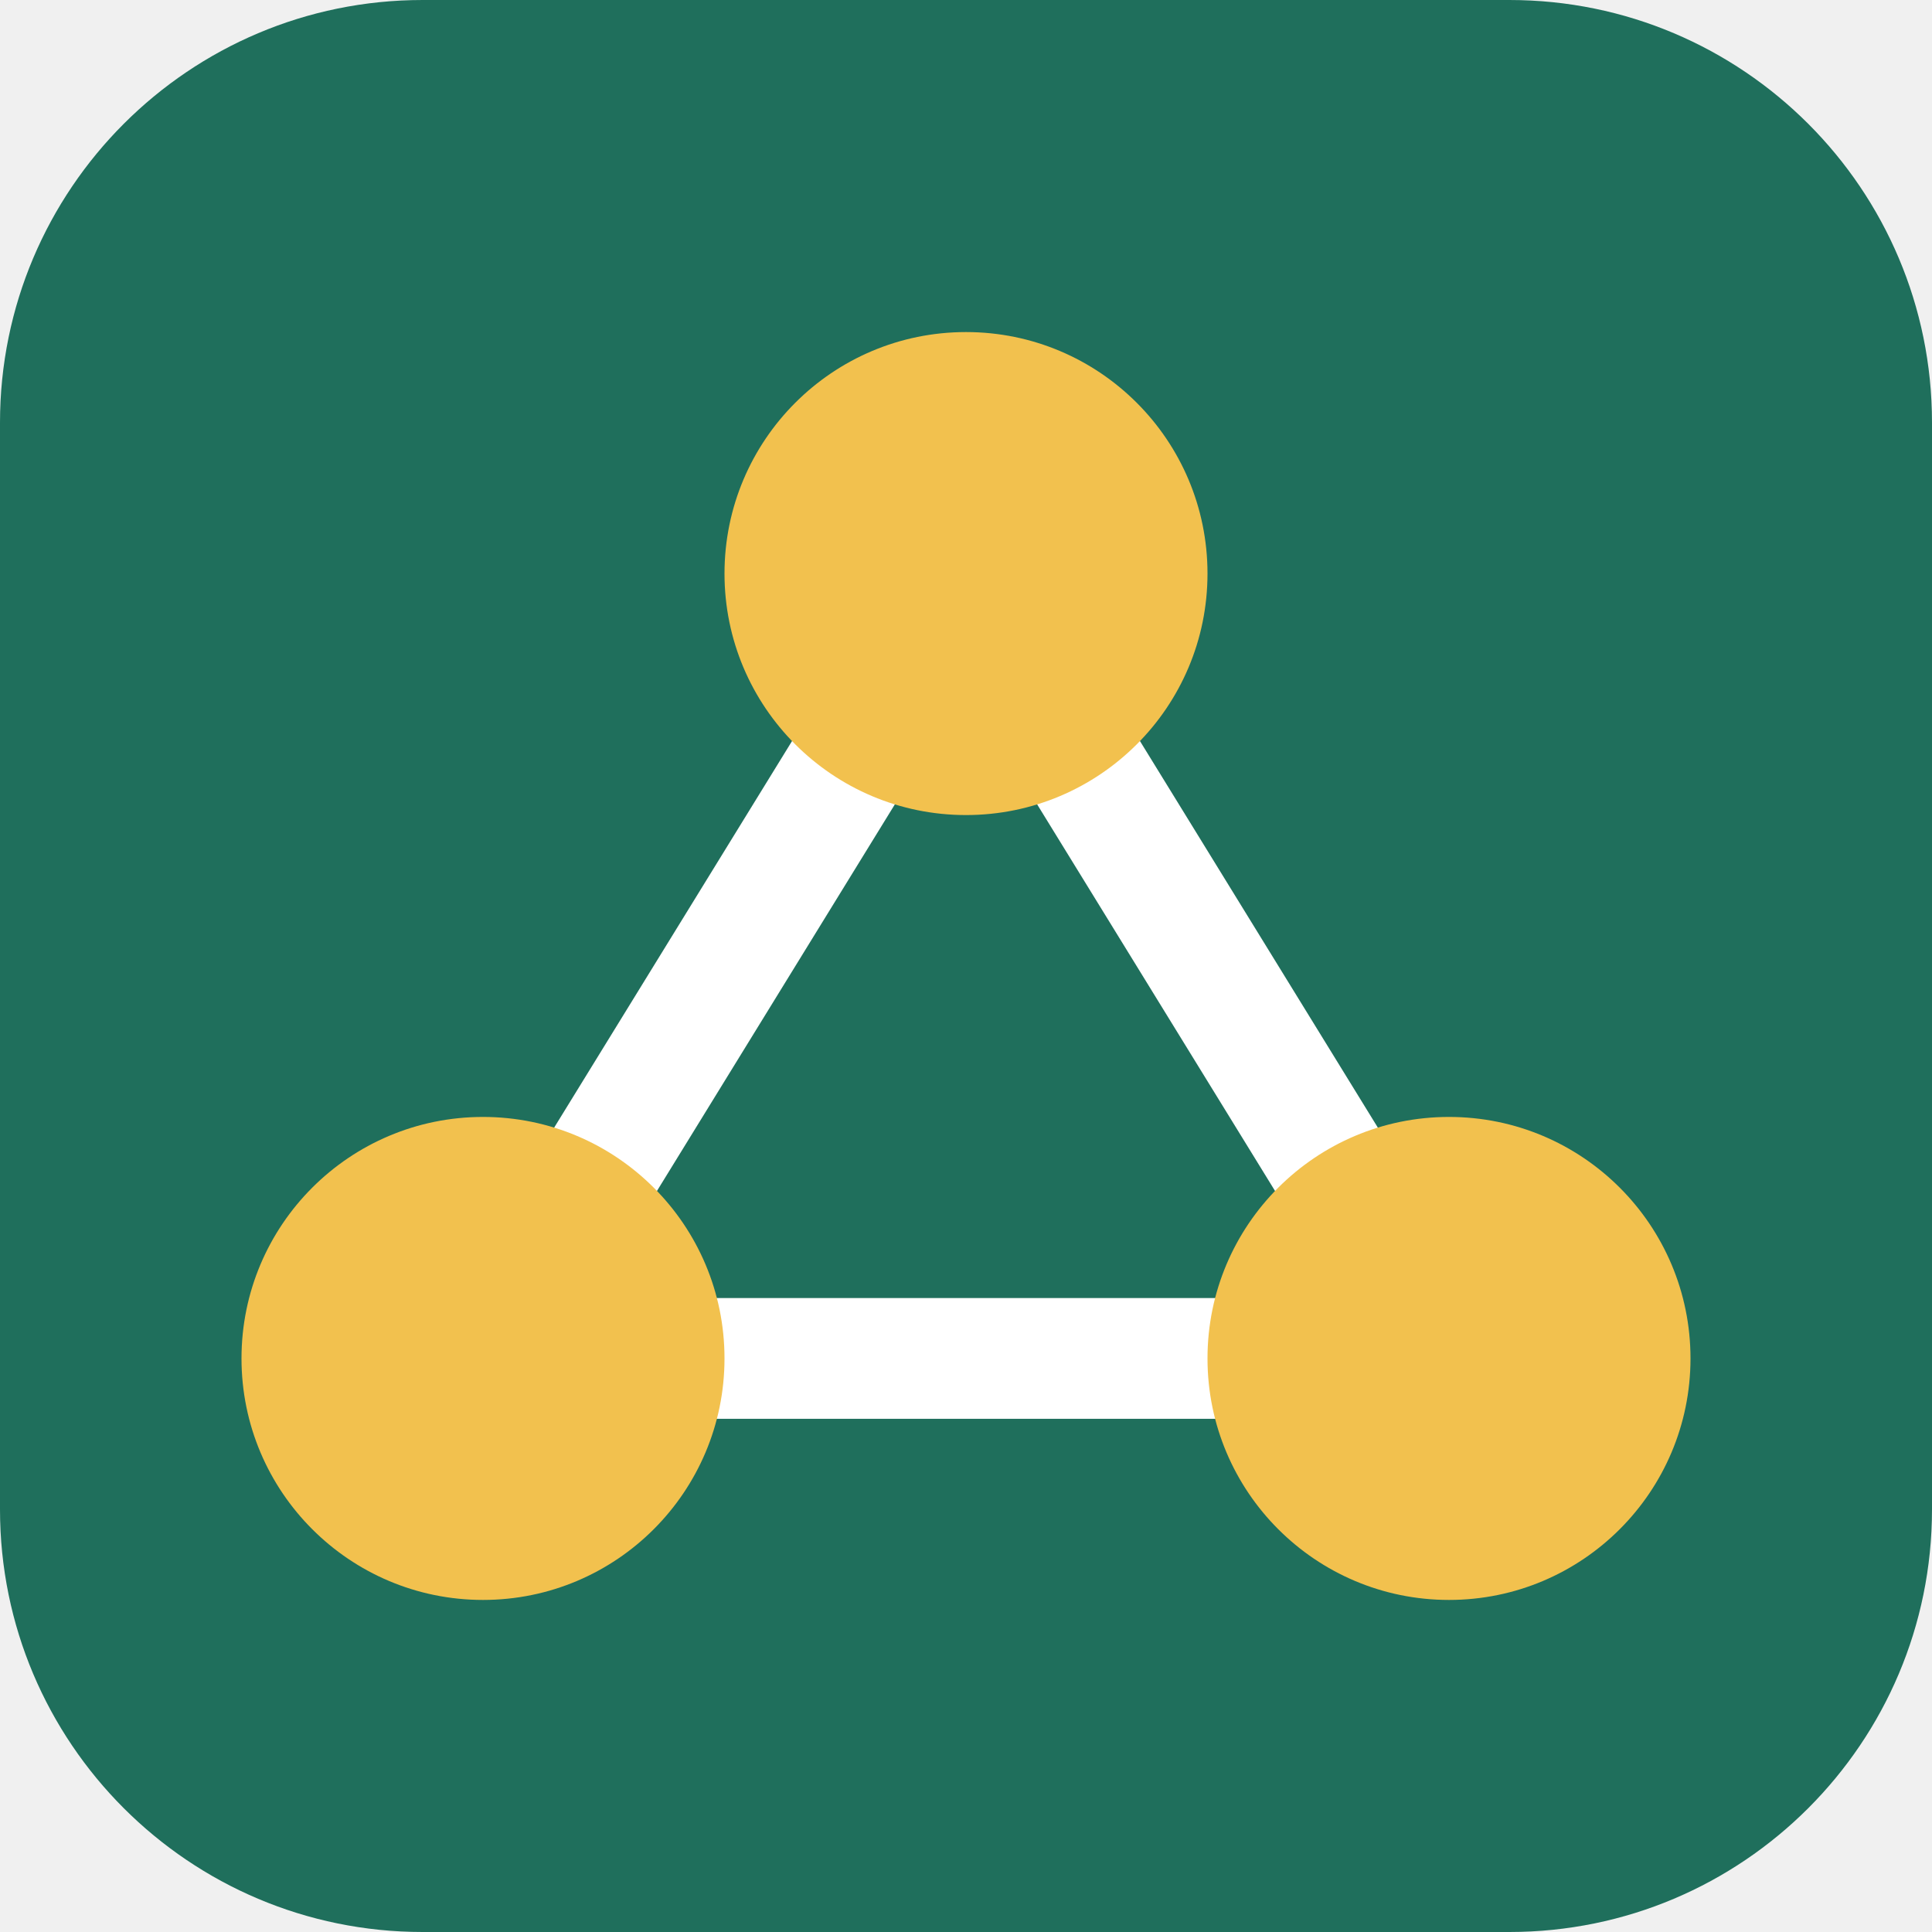
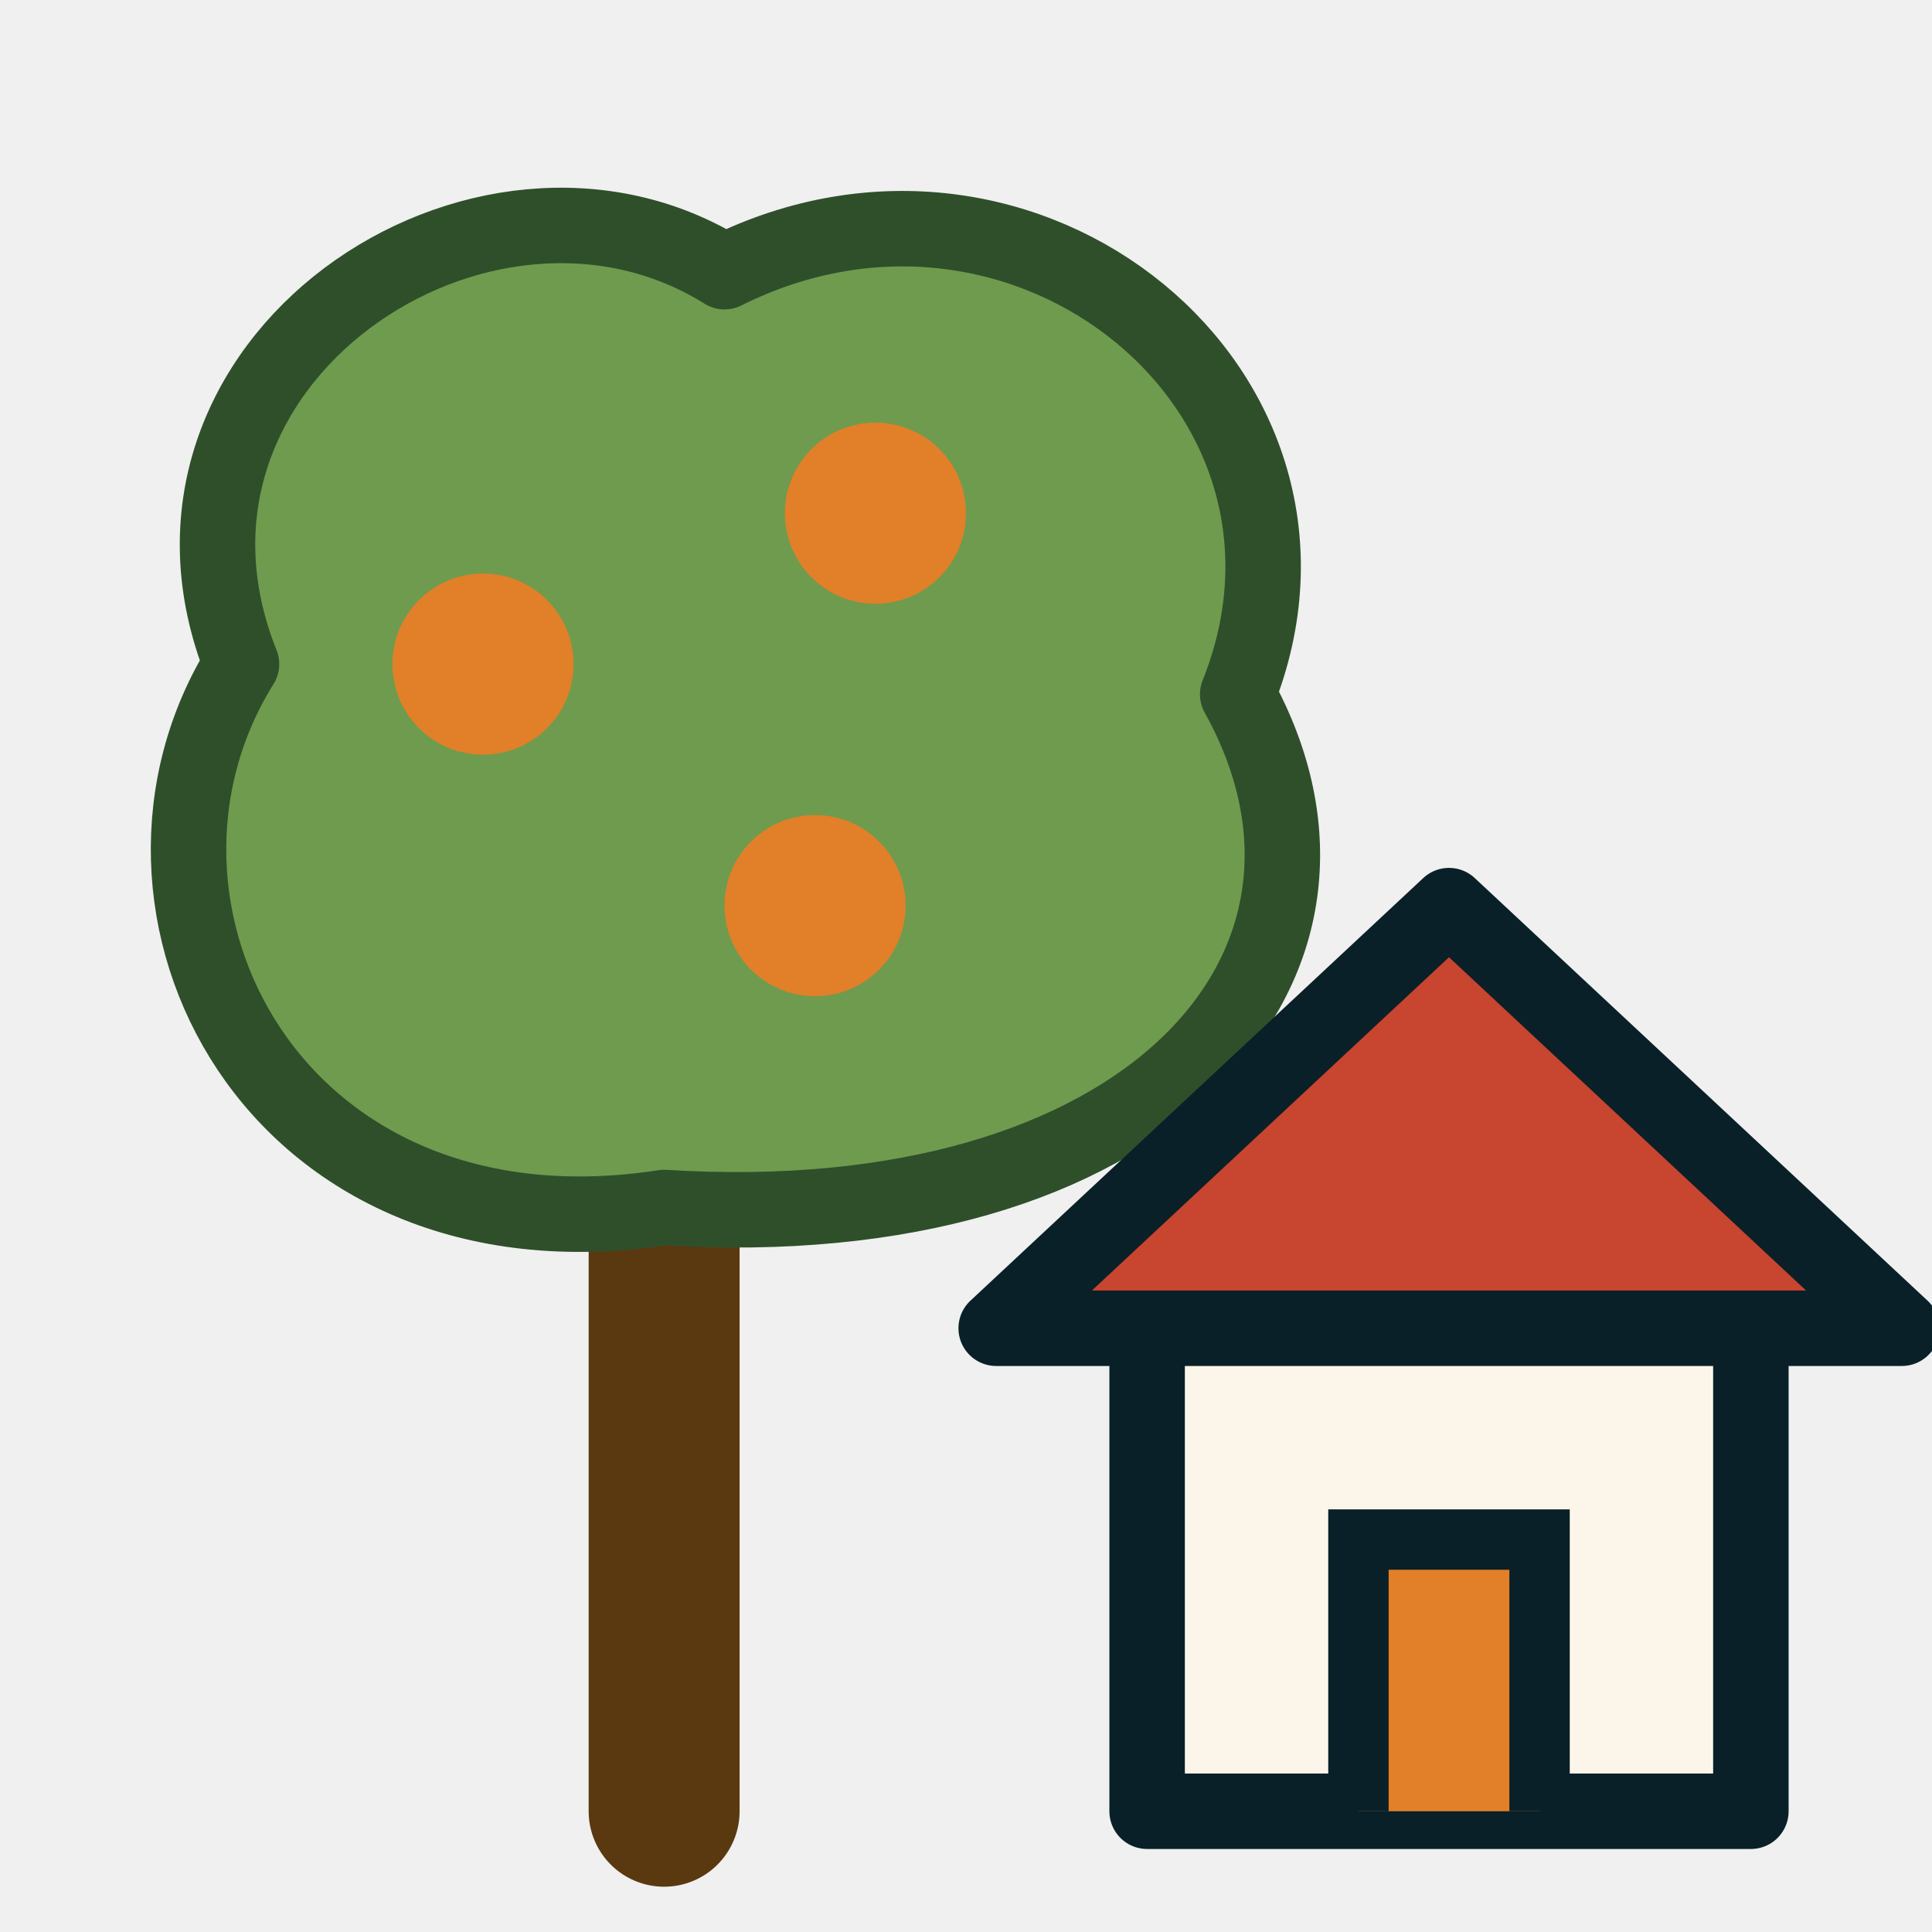
<svg xmlns="http://www.w3.org/2000/svg" viewBox="0 0 64 64">
-   <rect width="64" height="64" rx="14" fill="#1f6f5c" />
-   <g stroke="#fff" stroke-width="4" stroke-linecap="round">
-     <line x1="32" y1="19" x2="16" y2="45" />
-     <line x1="32" y1="19" x2="48" y2="45" />
-     <line x1="16" y1="45" x2="48" y2="45" />
-   </g>
-   <g fill="#f2c14e">
-     <circle cx="32" cy="19" r="8" />
-     <circle cx="16" cy="45" r="8" />
-     <circle cx="48" cy="45" r="8" />
-   </g>
+   <path d="M22 60V34" stroke="#5a3910" stroke-width="5" stroke-linecap="round" />
+   <path d="M22 40C9 42 3 30 8 22 4 12 16 4 24 9c10-5 21 4 17 14 5 9-3 18-19 17z" fill="#6f9b4e" stroke="#2f4f2b" stroke-width="2.5" stroke-linejoin="round" />
+   <circle cx="16" cy="22" r="3" fill="#e27f29" />
+   <circle cx="29" cy="17" r="3" fill="#e27f29" />
+   <circle cx="27" cy="30" r="3" fill="#e27f29" />
+   <path d="M38 60V42h20v18z" fill="#fcf6ea" stroke="#092028" stroke-width="2.5" stroke-linejoin="round" />
+   <path d="M33 44 48 30l15 14z" fill="#c8452f" stroke="#092028" stroke-width="2.5" stroke-linejoin="round" />
+   <path d="M45 60v-9h6v9" fill="#e27f29" stroke="#092028" stroke-width="2" />
</svg>
